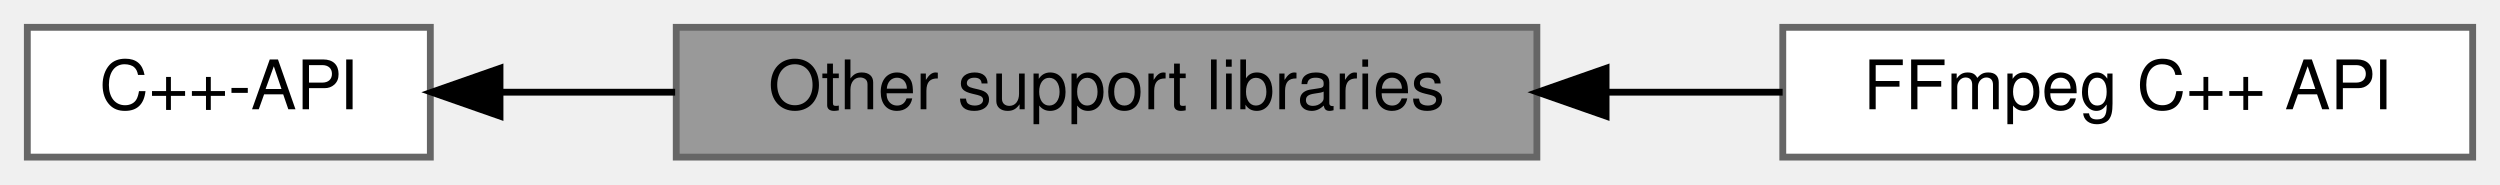
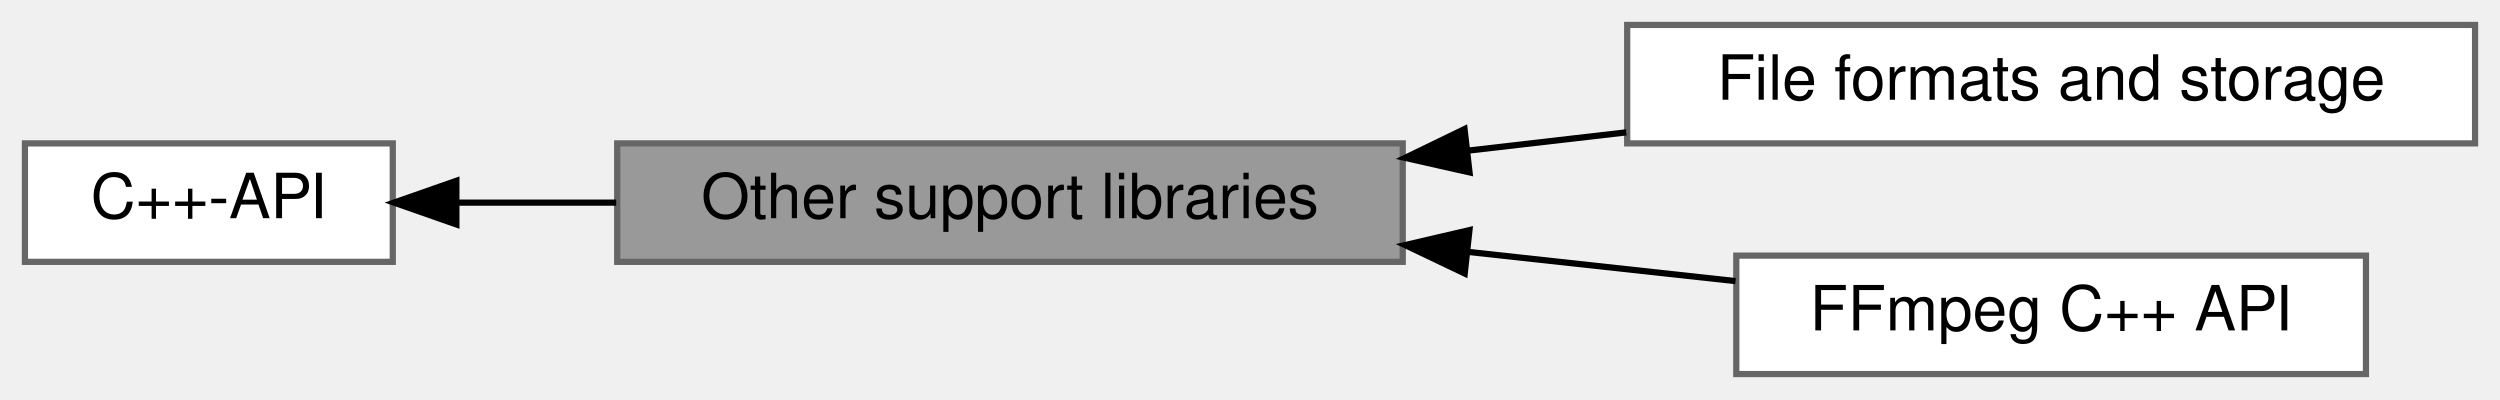
- <svg xmlns="http://www.w3.org/2000/svg" xmlns:xlink="http://www.w3.org/1999/xlink" width="366pt" height="27pt" viewBox="0.00 0.00 366.00 27.00">
-   <g id="graph0" class="graph" transform="scale(1 1) rotate(0) translate(4 23)">
+ <svg xmlns="http://www.w3.org/2000/svg" xmlns:xlink="http://www.w3.org/1999/xlink" width="401pt" height="64pt" viewBox="0.00 0.00 401.00 64.00">
+   <g id="graph0" class="graph" transform="scale(1 1) rotate(0) translate(4 60)">
    <g id="Node000002" class="node">
      <g id="a_Node000002">
        <a xlink:href="group__api.html" target="_top" xlink:title="The C++ application programming interface.">
-           <polygon fill="white" stroke="#666666" points="59,-19 0,-19 0,0 59,0 59,-19" />
-           <text text-anchor="middle" x="29.5" y="-7" font-family="Helvetica,sans-Serif" font-size="10.00">C++-API</text>
+           <polygon fill="white" stroke="#666666" points="59,-37 0,-37 0,-18 59,-18 59,-37" />
+           <text text-anchor="middle" x="29.5" y="-25" font-family="Helvetica,sans-Serif" font-size="10.00">C++-API</text>
        </a>
      </g>
    </g>
    <g id="Node000001" class="node">
      <g id="a_Node000001">
        <a xlink:title=" ">
-           <polygon fill="#999999" stroke="#666666" points="221,-19 95,-19 95,0 221,0 221,-19" />
-           <text text-anchor="middle" x="158" y="-7" font-family="Helvetica,sans-Serif" font-size="10.00">Other support libraries</text>
+           <polygon fill="#999999" stroke="#666666" points="221,-37 95,-37 95,-18 221,-18 221,-37" />
+           <text text-anchor="middle" x="158" y="-25" font-family="Helvetica,sans-Serif" font-size="10.00">Other support libraries</text>
        </a>
      </g>
    </g>
    <g id="edge1" class="edge">
-       <path fill="none" stroke="black" d="M69.4,-9.5C77.47,-9.5 86.17,-9.5 94.84,-9.5" />
-       <polygon fill="black" stroke="black" points="69.2,-6 59.2,-9.5 69.2,-13 69.2,-6" />
+       <path fill="none" stroke="black" d="M69.4,-27.5C77.47,-27.5 86.17,-27.5 94.84,-27.5" />
+       <polygon fill="black" stroke="black" points="69.2,-24 59.2,-27.5 69.2,-31 69.2,-24" />
+     </g>
+     <g id="Node000004" class="node">
+       <g id="a_Node000004">
+         <a xlink:href="group__api-storage.html" target="_top" xlink:title=" ">
+           <polygon fill="white" stroke="#666666" points="393,-56 257,-56 257,-37 393,-37 393,-56" />
+           <text text-anchor="middle" x="325" y="-44" font-family="Helvetica,sans-Serif" font-size="10.00">File formats and storage</text>
+         </a>
+       </g>
+     </g>
+     <g id="edge3" class="edge">
+       <path fill="none" stroke="black" d="M231.55,-35.85C239.96,-36.82 248.51,-37.81 256.85,-38.77" />
+       <polygon fill="black" stroke="black" points="231.71,-32.35 221.38,-34.68 230.91,-39.3 231.71,-32.35" />
    </g>
    <g id="Node000003" class="node">
      <g id="a_Node000003">
        <a xlink:href="group__api-support-ffmpeg.html" target="_top" xlink:title=" ">
-           <polygon fill="white" stroke="#666666" points="358,-19 257,-19 257,0 358,0 358,-19" />
-           <text text-anchor="middle" x="307.5" y="-7" font-family="Helvetica,sans-Serif" font-size="10.00">FFmpeg C++ API</text>
+           <polygon fill="white" stroke="#666666" points="375.5,-19 274.5,-19 274.5,0 375.5,0 375.5,-19" />
+           <text text-anchor="middle" x="325" y="-7" font-family="Helvetica,sans-Serif" font-size="10.00">FFmpeg C++ API</text>
        </a>
      </g>
    </g>
    <g id="edge2" class="edge">
-       <path fill="none" stroke="black" d="M231.29,-9.5C239.99,-9.5 248.71,-9.5 256.98,-9.5" />
-       <polygon fill="black" stroke="black" points="231.13,-6 221.13,-9.5 231.13,-13 231.13,-6" />
+       <path fill="none" stroke="black" d="M231.35,-19.61C245.88,-18.02 260.84,-16.39 274.38,-14.91" />
+       <polygon fill="black" stroke="black" points="230.94,-16.13 221.38,-20.69 231.7,-23.09 230.94,-16.13" />
    </g>
  </g>
</svg>
